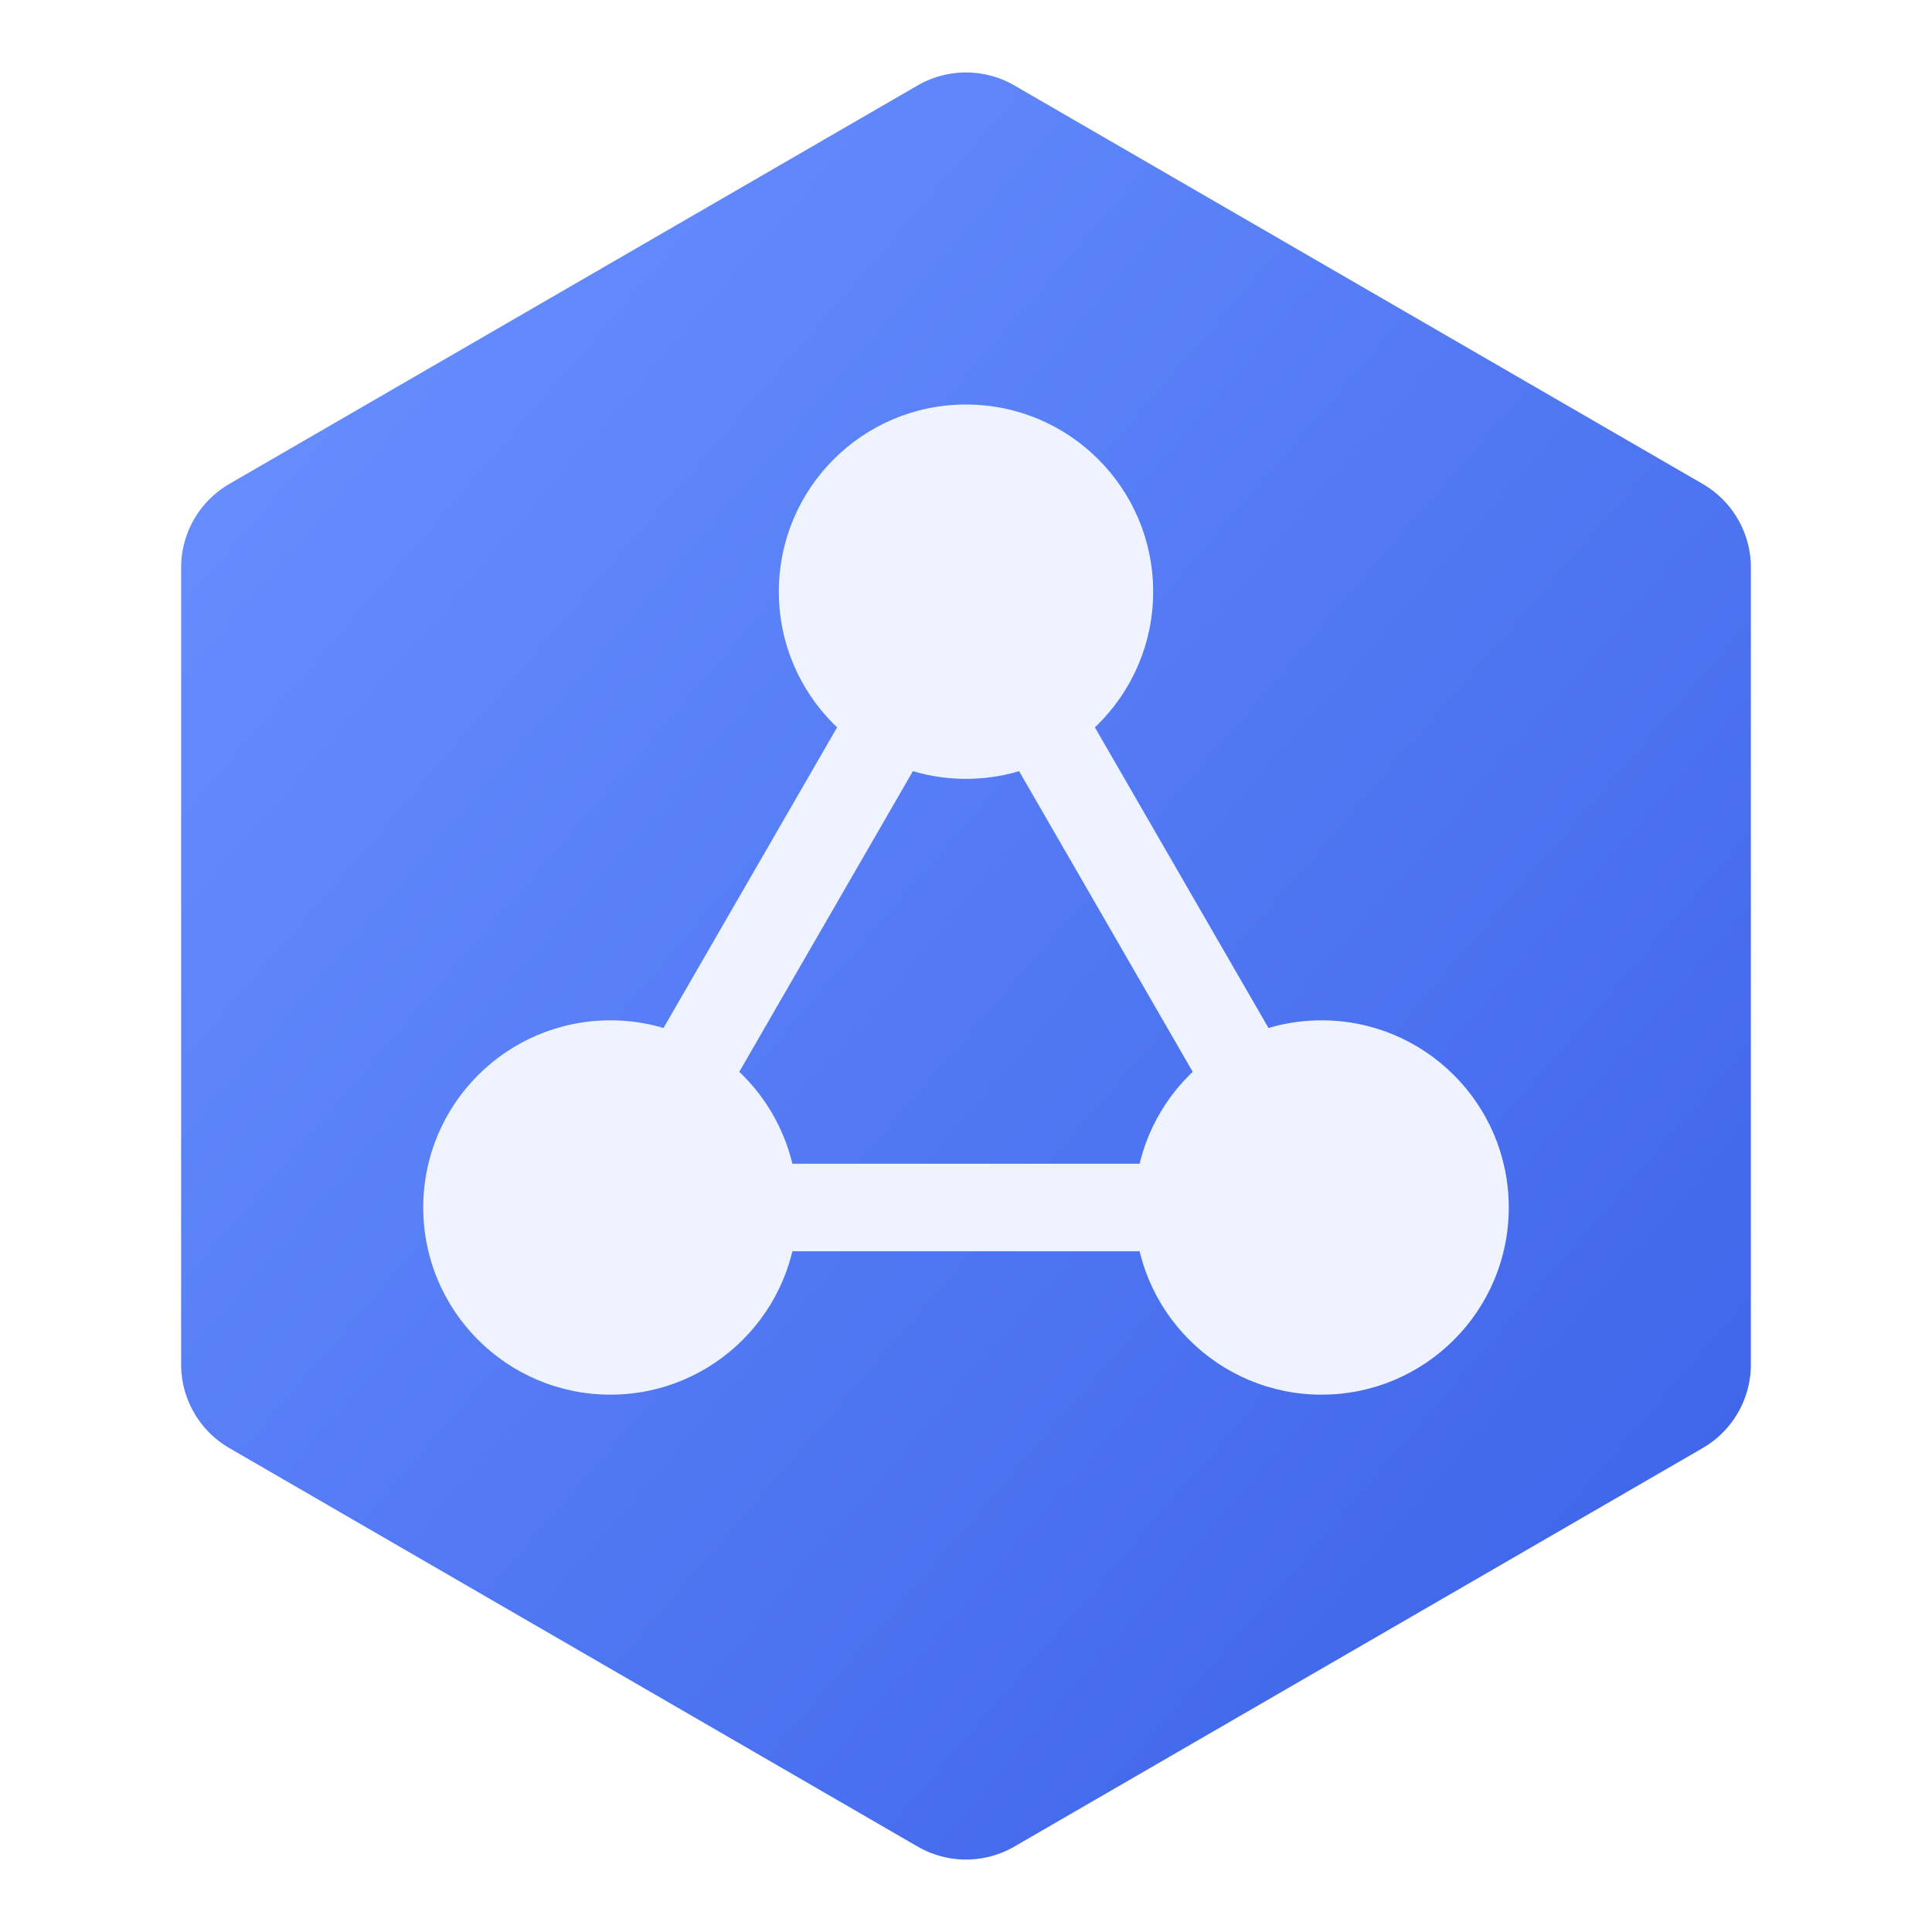
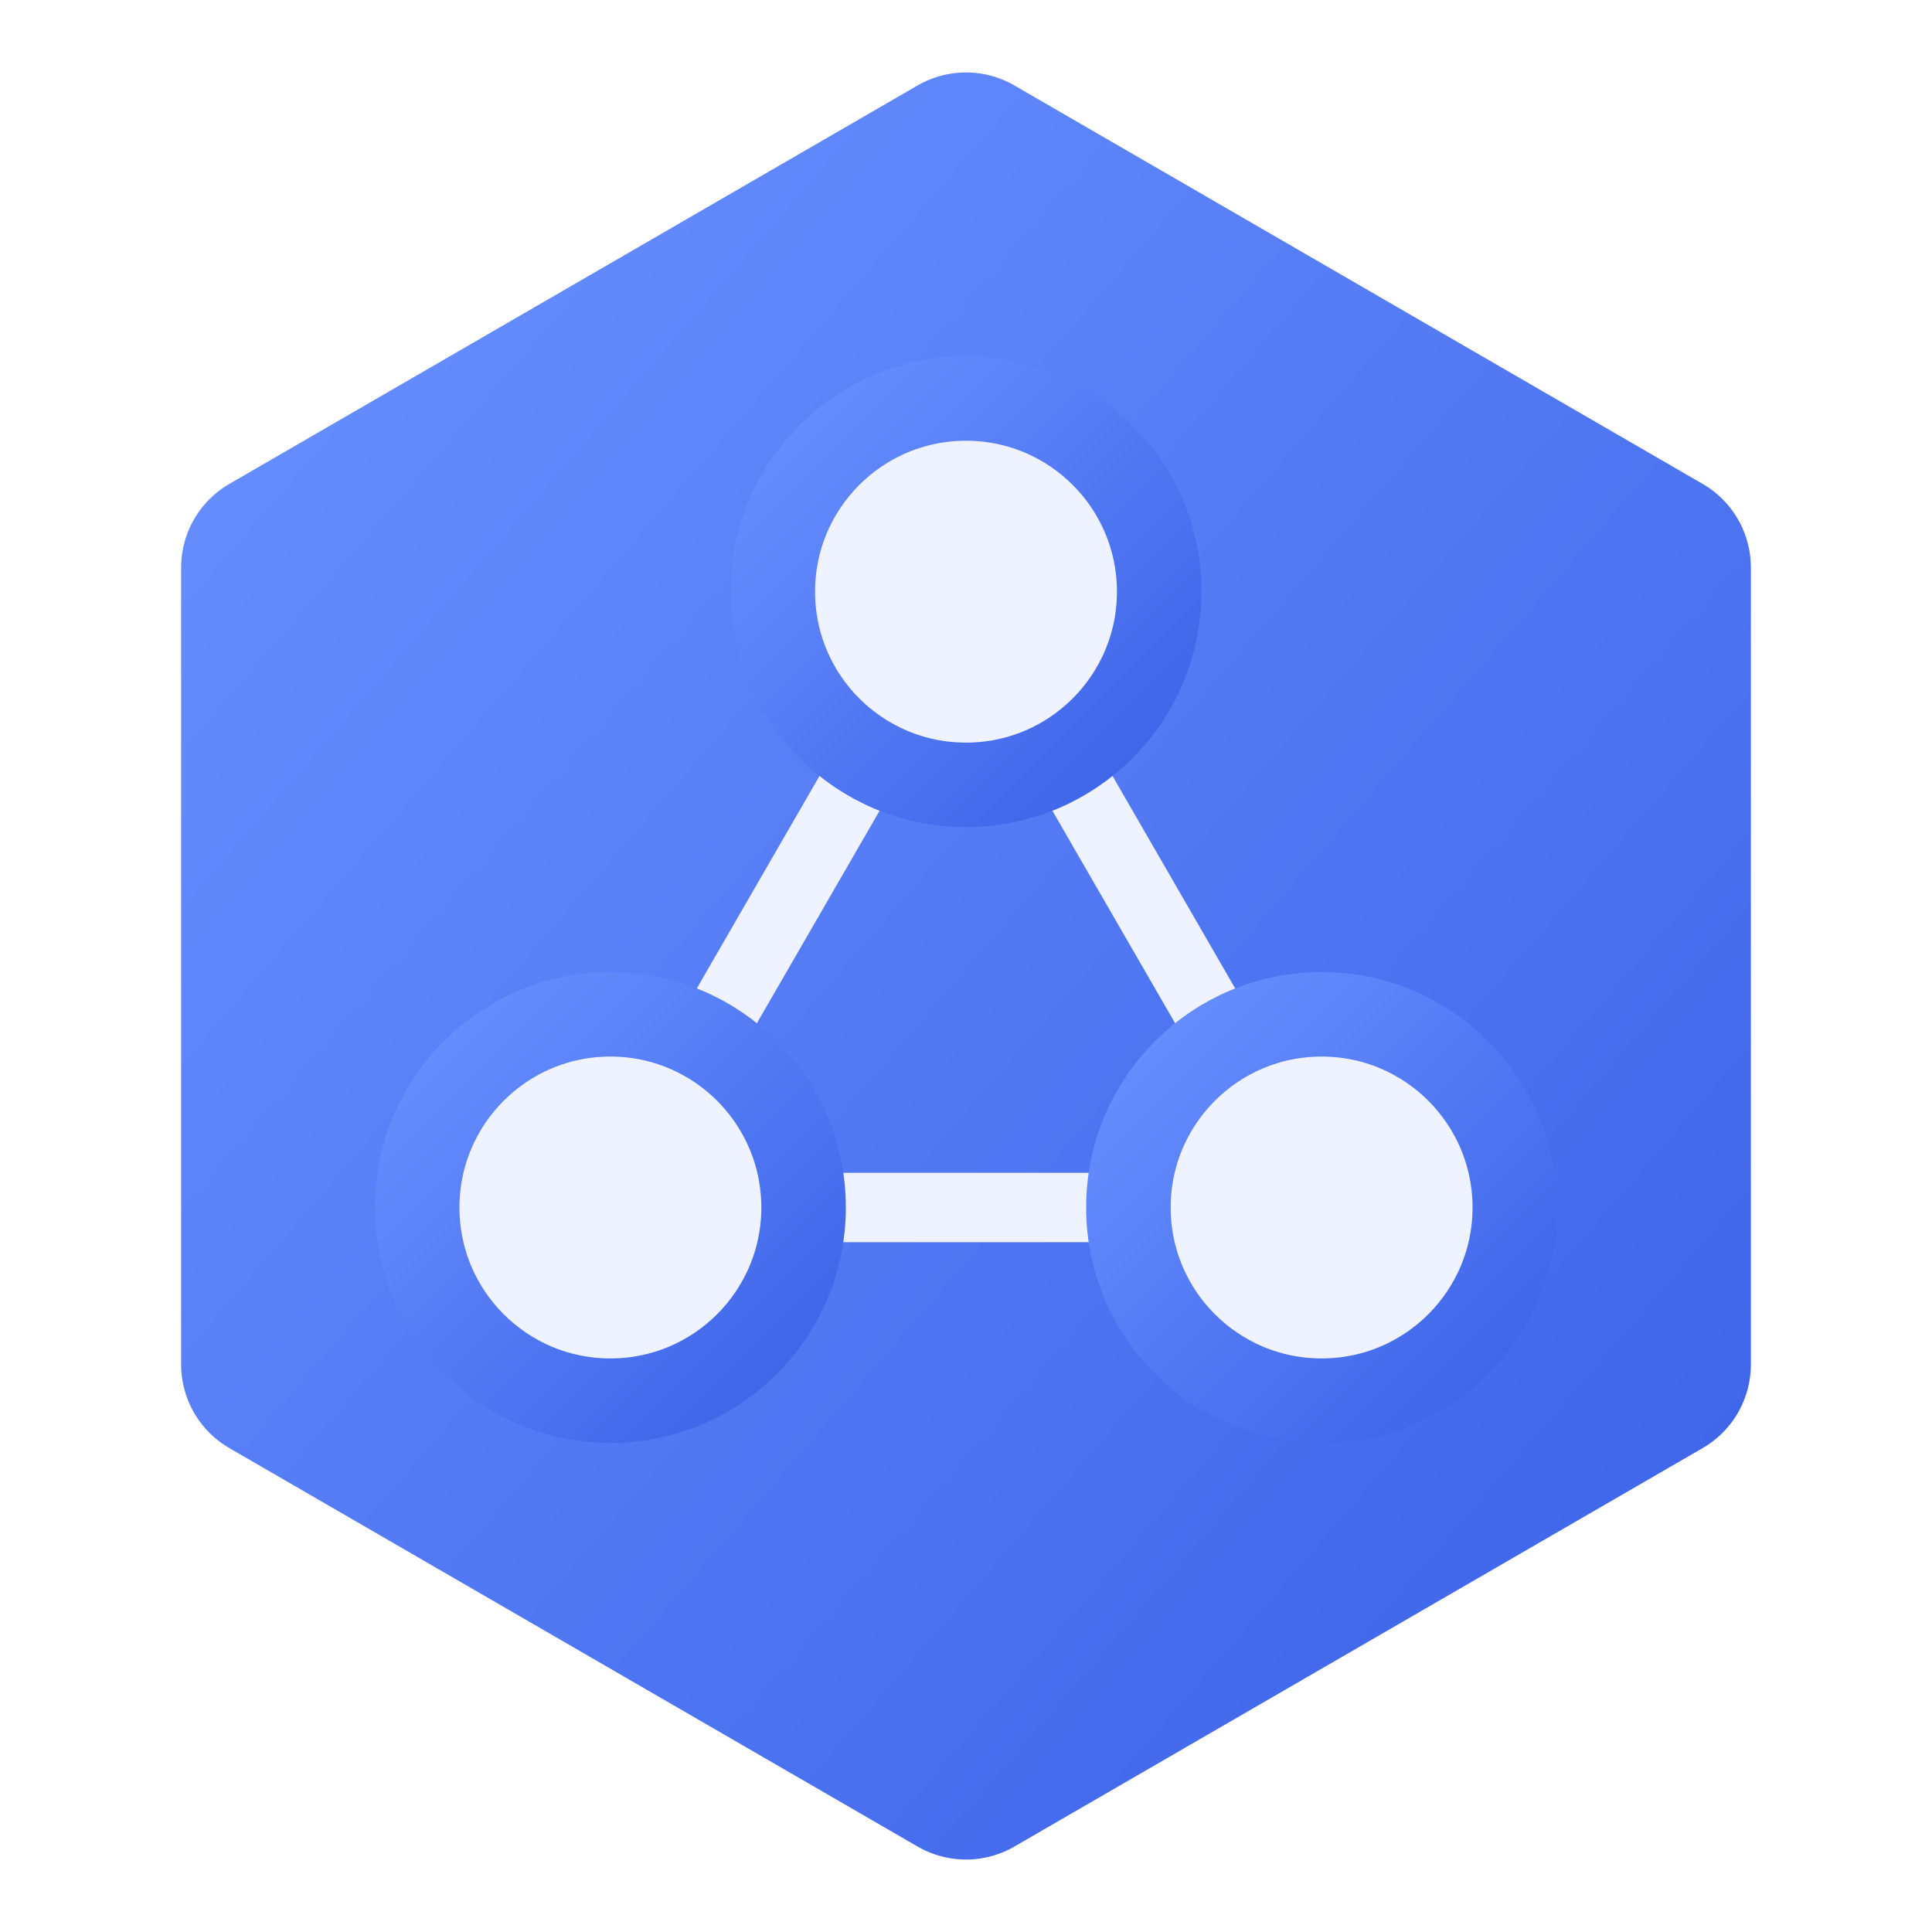
- <svg xmlns="http://www.w3.org/2000/svg" viewBox="0 0 32 32">
+ <svg xmlns="http://www.w3.org/2000/svg" viewBox="0 0 32 32" width="32" height="32">
  <defs>
    <linearGradient id="mc-hex" x1="0" y1="0" x2="1" y2="1">
      <stop offset="0" stop-color="#6890ff" />
      <stop offset="1" stop-color="#3d63e8" />
    </linearGradient>
  </defs>
  <path d="M16 2.8 L27.4 9.4 L27.4 22.6 L16 29.2 L4.6 22.6 L4.6 9.4 Z" fill="url(#mc-hex)" stroke="url(#mc-hex)" stroke-width="3.2" stroke-linejoin="round" />
-   <g stroke="#eef3ff" stroke-width="1.45" stroke-linecap="round">
+   <g stroke="#eef3ff" stroke-width="1.15" stroke-linecap="round">
    <path d="M16 9.8 L10.11 20" />
    <path d="M16 9.8 L21.89 20" />
    <path d="M10.11 20 L21.89 20" />
  </g>
-   <g fill="#eef3ff">
-     <circle cx="16" cy="9.8" r="3.1" />
-     <circle cx="10.11" cy="20" r="3.1" />
-     <circle cx="21.89" cy="20" r="3.1" />
+   <g fill="#eef3ff" stroke="url(#mc-hex)" stroke-width="1.4">
+     <circle cx="16" cy="9.8" r="3.2" />
+     <circle cx="10.11" cy="20" r="3.2" />
+     <circle cx="21.89" cy="20" r="3.2" />
  </g>
</svg>
